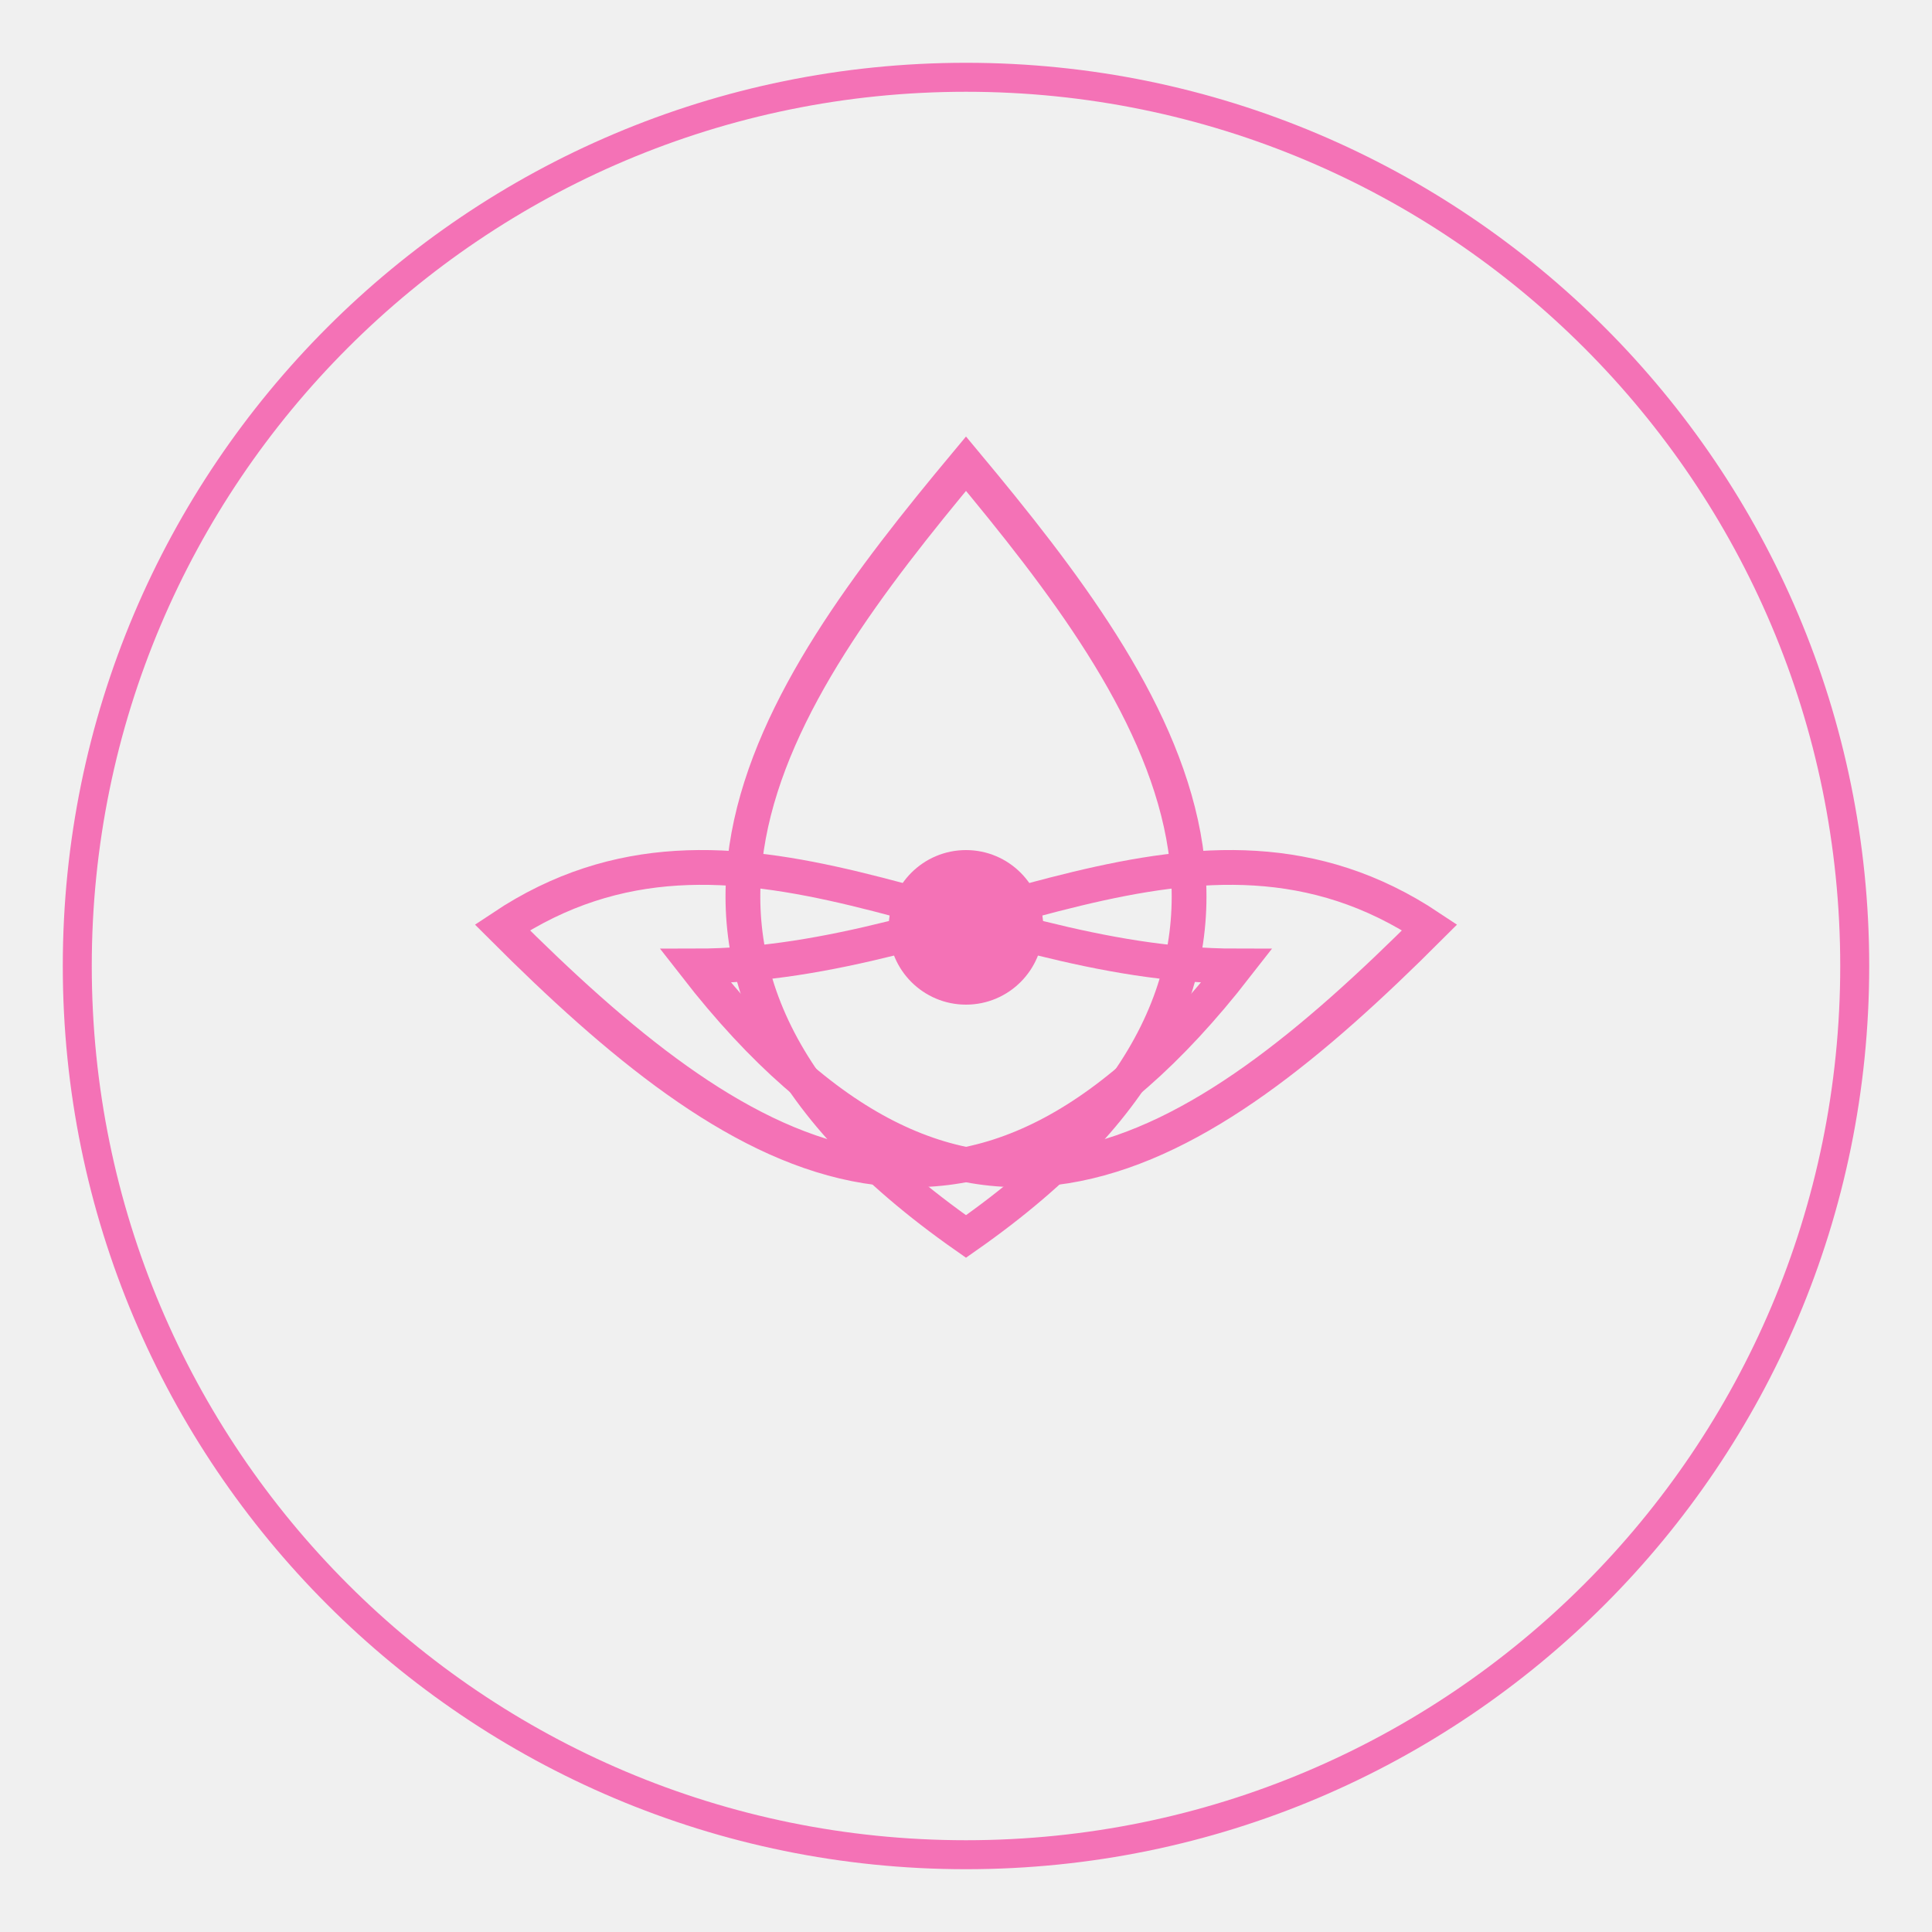
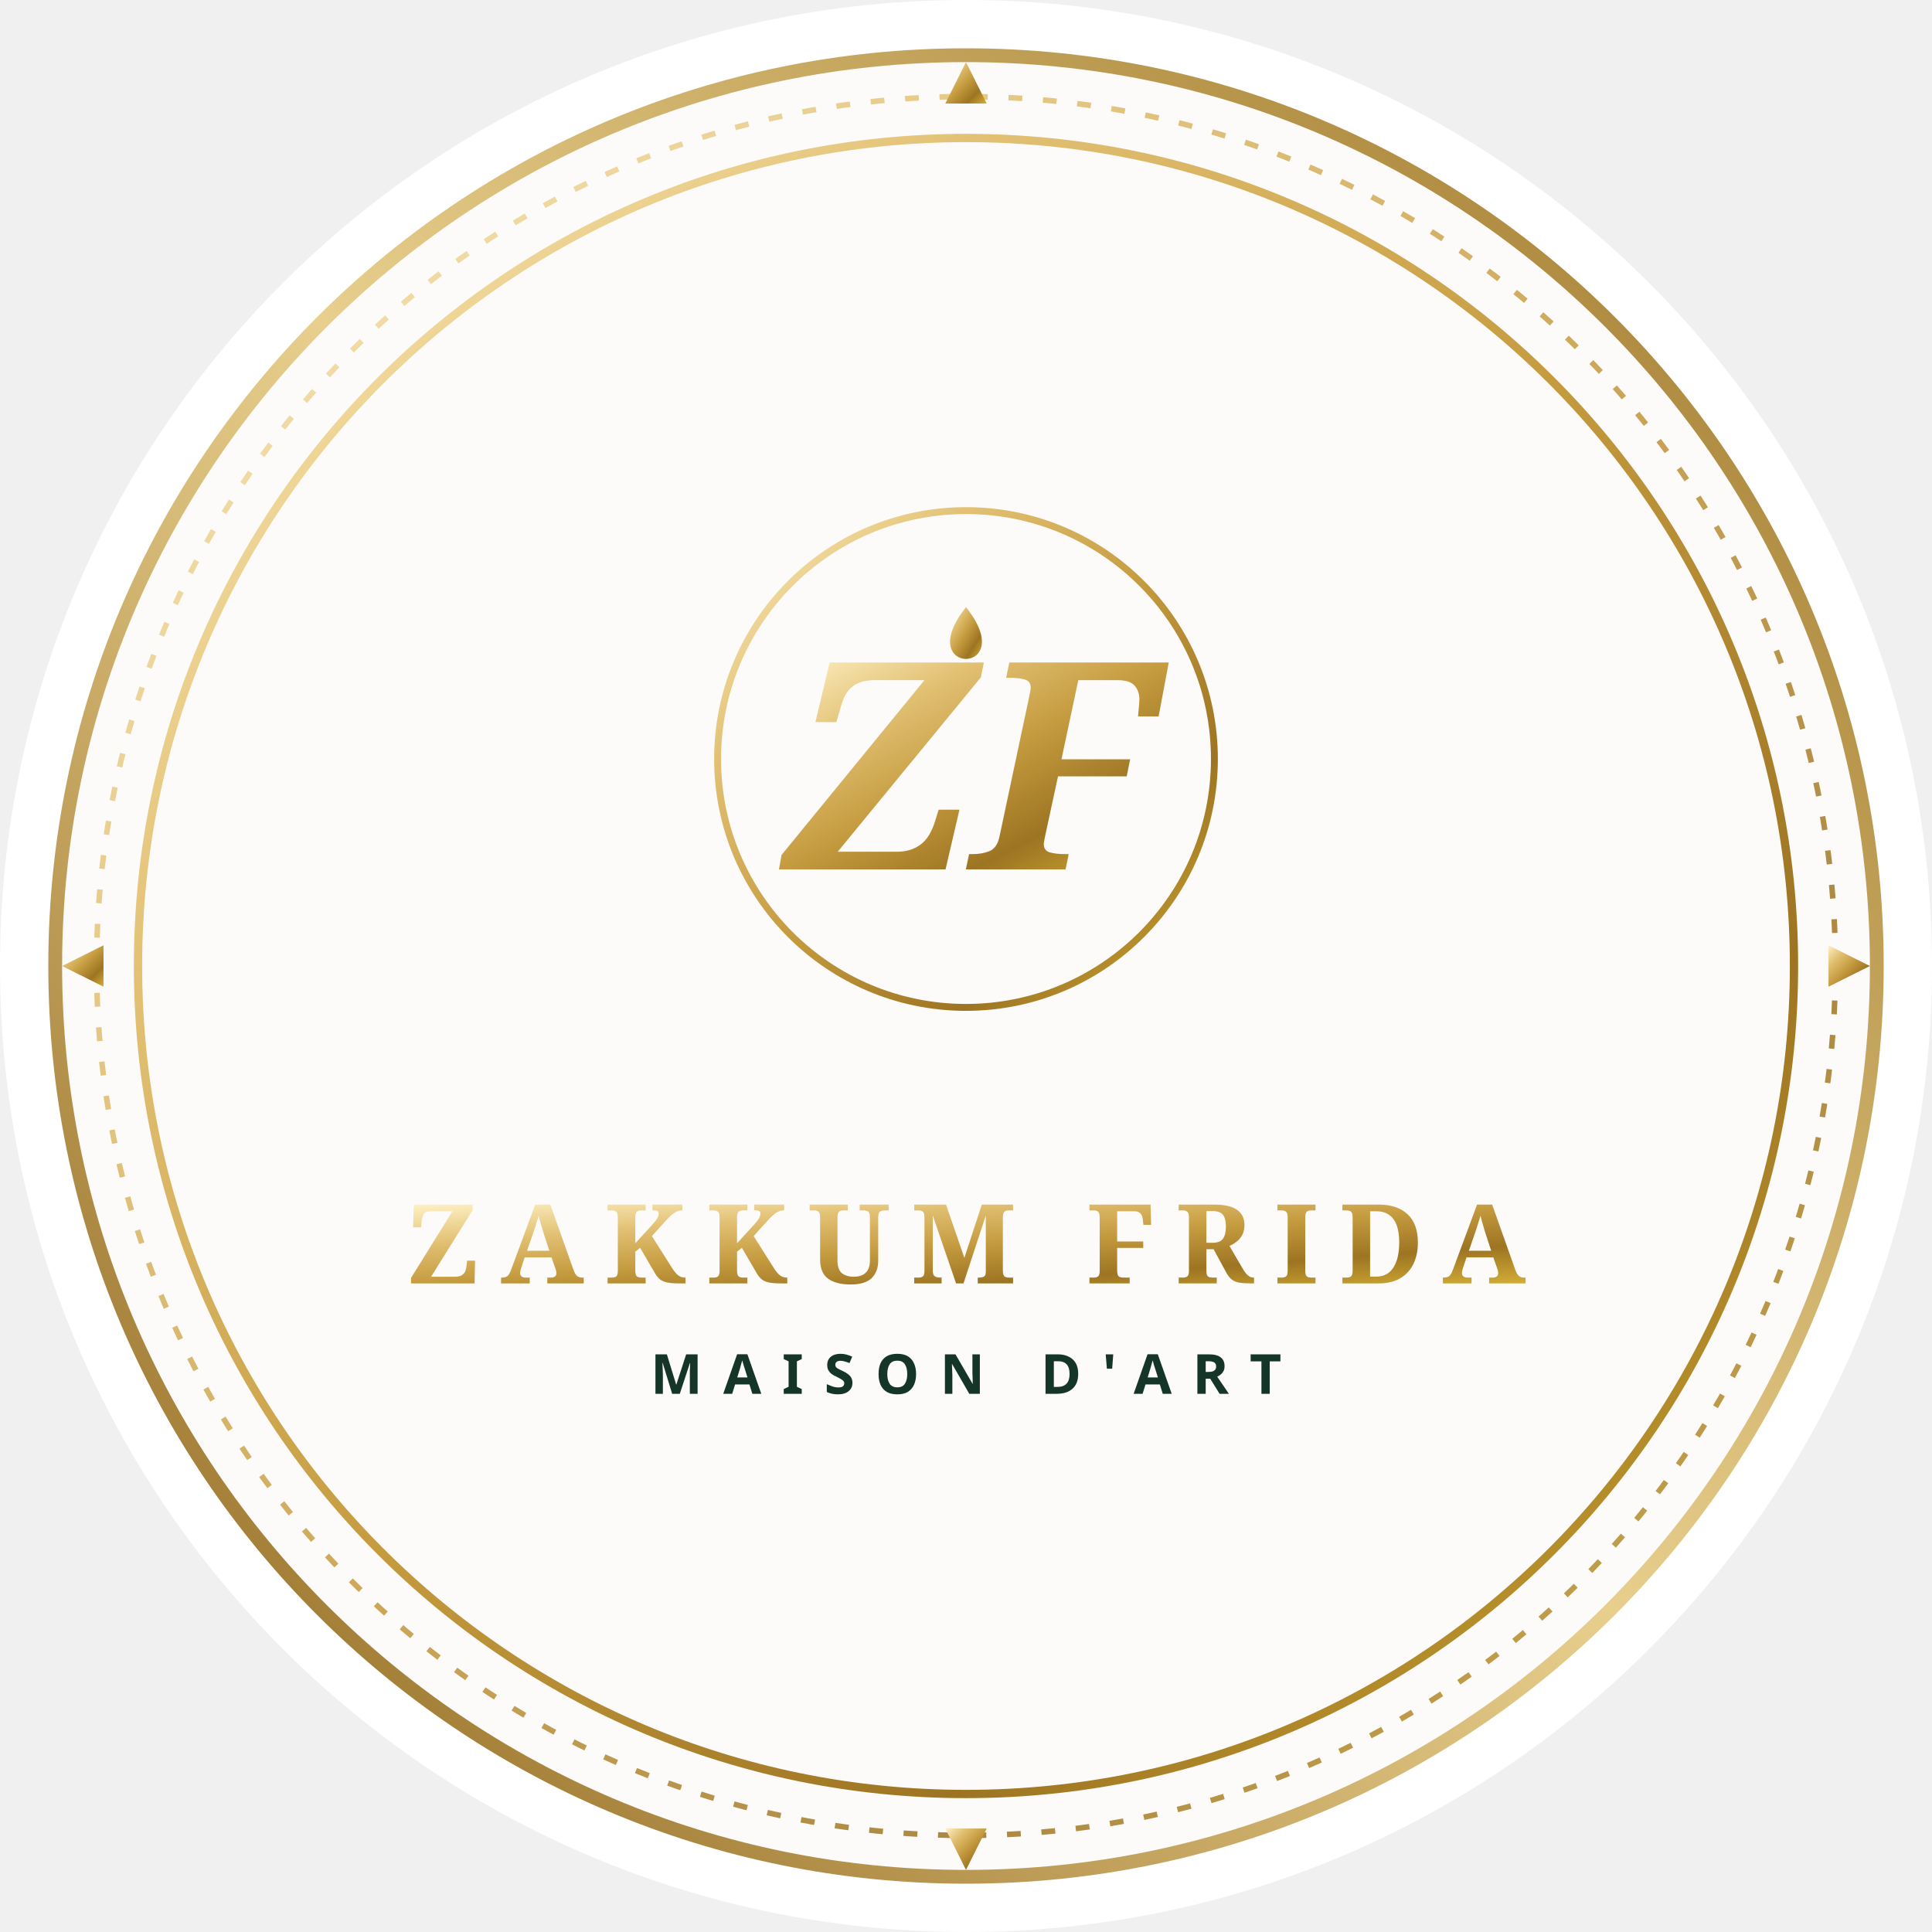
- <svg xmlns="http://www.w3.org/2000/svg" viewBox="0 0 100 100" width="100%" height="100%" color="#f472b6">
+ <svg xmlns="http://www.w3.org/2000/svg" viewBox="0 0 280 280" width="100%" height="100%">
  <defs>
-     <linearGradient id="goldGrad-zakkum-frida-pansiyon" x1="0%" y1="0%" x2="100%" y2="100%">
-       <stop offset="0%" stop-color="#f472b6" />
-       <stop offset="100%" stop-color="#831843" />
+     <linearGradient id="goldLuxury" x1="0%" y1="0%" x2="100%" y2="100%">
+       <stop offset="0%" stop-color="#fff1c5" />
+       <stop offset="25%" stop-color="#e2c174" />
+       <stop offset="50%" stop-color="#c59b3f" />
+       <stop offset="75%" stop-color="#9d7422" />
+       <stop offset="100%" stop-color="#d4af37" />
    </linearGradient>
+     <linearGradient id="goldRing" x1="0%" y1="100%" x2="100%" y2="0%">
+       <stop offset="0%" stop-color="#8a6118" />
+       <stop offset="50%" stop-color="#e8cf8d" />
+       <stop offset="100%" stop-color="#9a7324" />
+     </linearGradient>
+     <linearGradient id="emeraldLuxury" x1="0%" y1="0%" x2="100%" y2="100%">
+       <stop offset="0%" stop-color="#1b4d39" />
+       <stop offset="50%" stop-color="#0c2b20" />
+       <stop offset="100%" stop-color="#051610" />
+     </linearGradient>
+     <filter id="glow" x="-20%" y="-20%" width="140%" height="140%">
+       <feGaussianBlur stdDeviation="2" result="blur" />
+       <feComposite in="SourceGraphic" in2="blur" operator="over" />
+     </filter>
  </defs>
-   <g fill="none" stroke="currentColor">
-     <circle cx="50" cy="50" r="46" fill="none" stroke="currentColor" stroke-width="1.5" />
-     <path d="M50 24 C40 36 30 50 50 64 C70 50 60 36 50 24 Z" fill="none" stroke="currentColor" stroke-width="1.8" />
-     <path d="M26 48 C38 40 50 50 64 50 C50 68 38 60 26 48 Z" fill="none" stroke="currentColor" stroke-width="1.8" />
-     <path d="M74 48 C62 40 50 50 36 50 C50 68 62 60 74 48 Z" fill="none" stroke="currentColor" stroke-width="1.8" />
-     <circle cx="50" cy="48" r="3.5" fill="currentColor" />
+   <rect width="280" height="280" rx="140" fill="#ffffff" />
+   <circle cx="140" cy="140" r="132" fill="#fcfbfa" stroke="url(#goldRing)" stroke-width="2" />
+   <circle cx="140" cy="140" r="126" fill="none" stroke="url(#goldLuxury)" stroke-width="0.8" stroke-dasharray="2 3" opacity="0.85" />
+   <circle cx="140" cy="140" r="120" fill="none" stroke="url(#goldLuxury)" stroke-width="1.2" />
+   <polygon points="140,9 143,15 137,15" fill="url(#goldLuxury)" />
+   <polygon points="140,271 143,265 137,265" fill="url(#goldLuxury)" />
+   <polygon points="9,140 15,143 15,137" fill="url(#goldLuxury)" />
+   <polygon points="271,140 265,143 265,137" fill="url(#goldLuxury)" />
+   <g transform="translate(140, 110)">
+     <circle cx="0" cy="0" r="36" fill="none" stroke="url(#goldLuxury)" stroke-width="1" />
+     <path d="M0 -22 C-8 -12 8 -12 0 -22 Z" fill="url(#goldLuxury)" />
+     <text x="0" y="16" font-family="'Cormorant Garamond', serif" font-size="42" font-style="italic" font-weight="700" fill="url(#goldLuxury)" text-anchor="middle">ZF</text>
  </g>
+   <text x="140" y="186" font-family="'Cinzel', serif" font-size="16" font-weight="700" fill="url(#goldLuxury)" text-anchor="middle" letter-spacing="3">ZAKKUM FRIDA</text>
+   <text x="140" y="202" font-family="'Plus Jakarta Sans', sans-serif" font-size="8" font-weight="700" fill="#143527" text-anchor="middle" letter-spacing="3">MAISON D'ART</text>
</svg>
